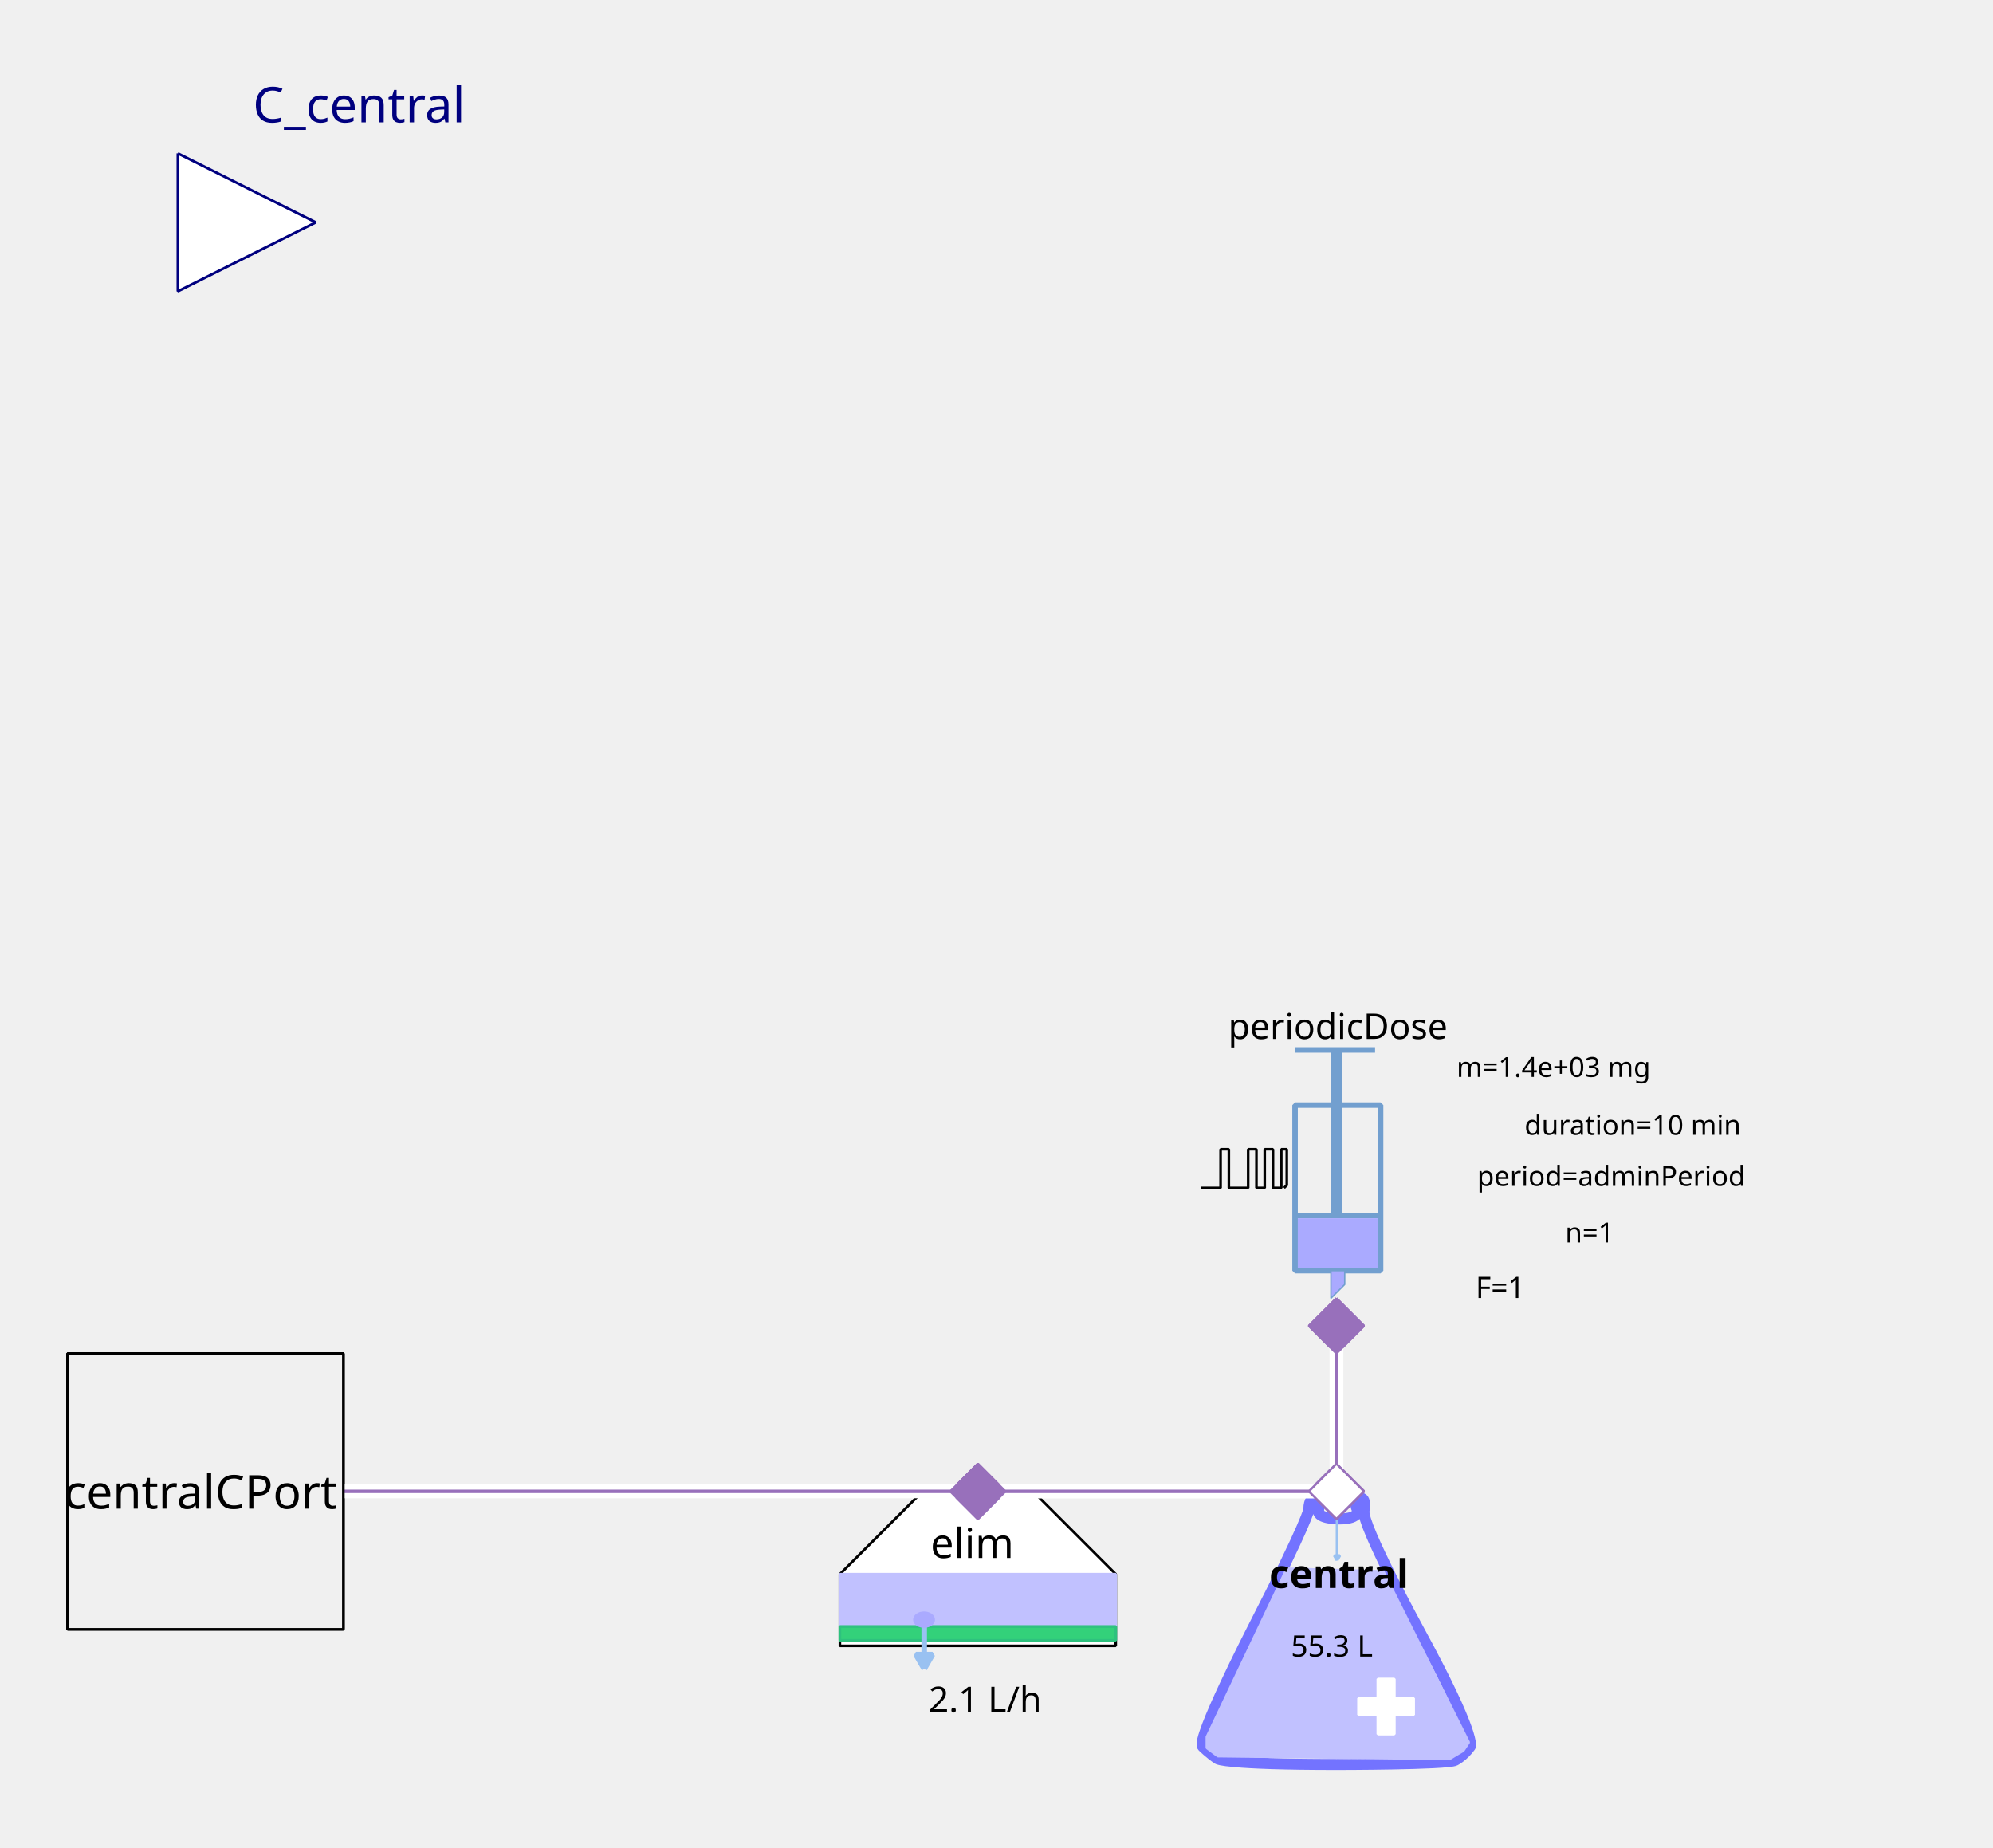
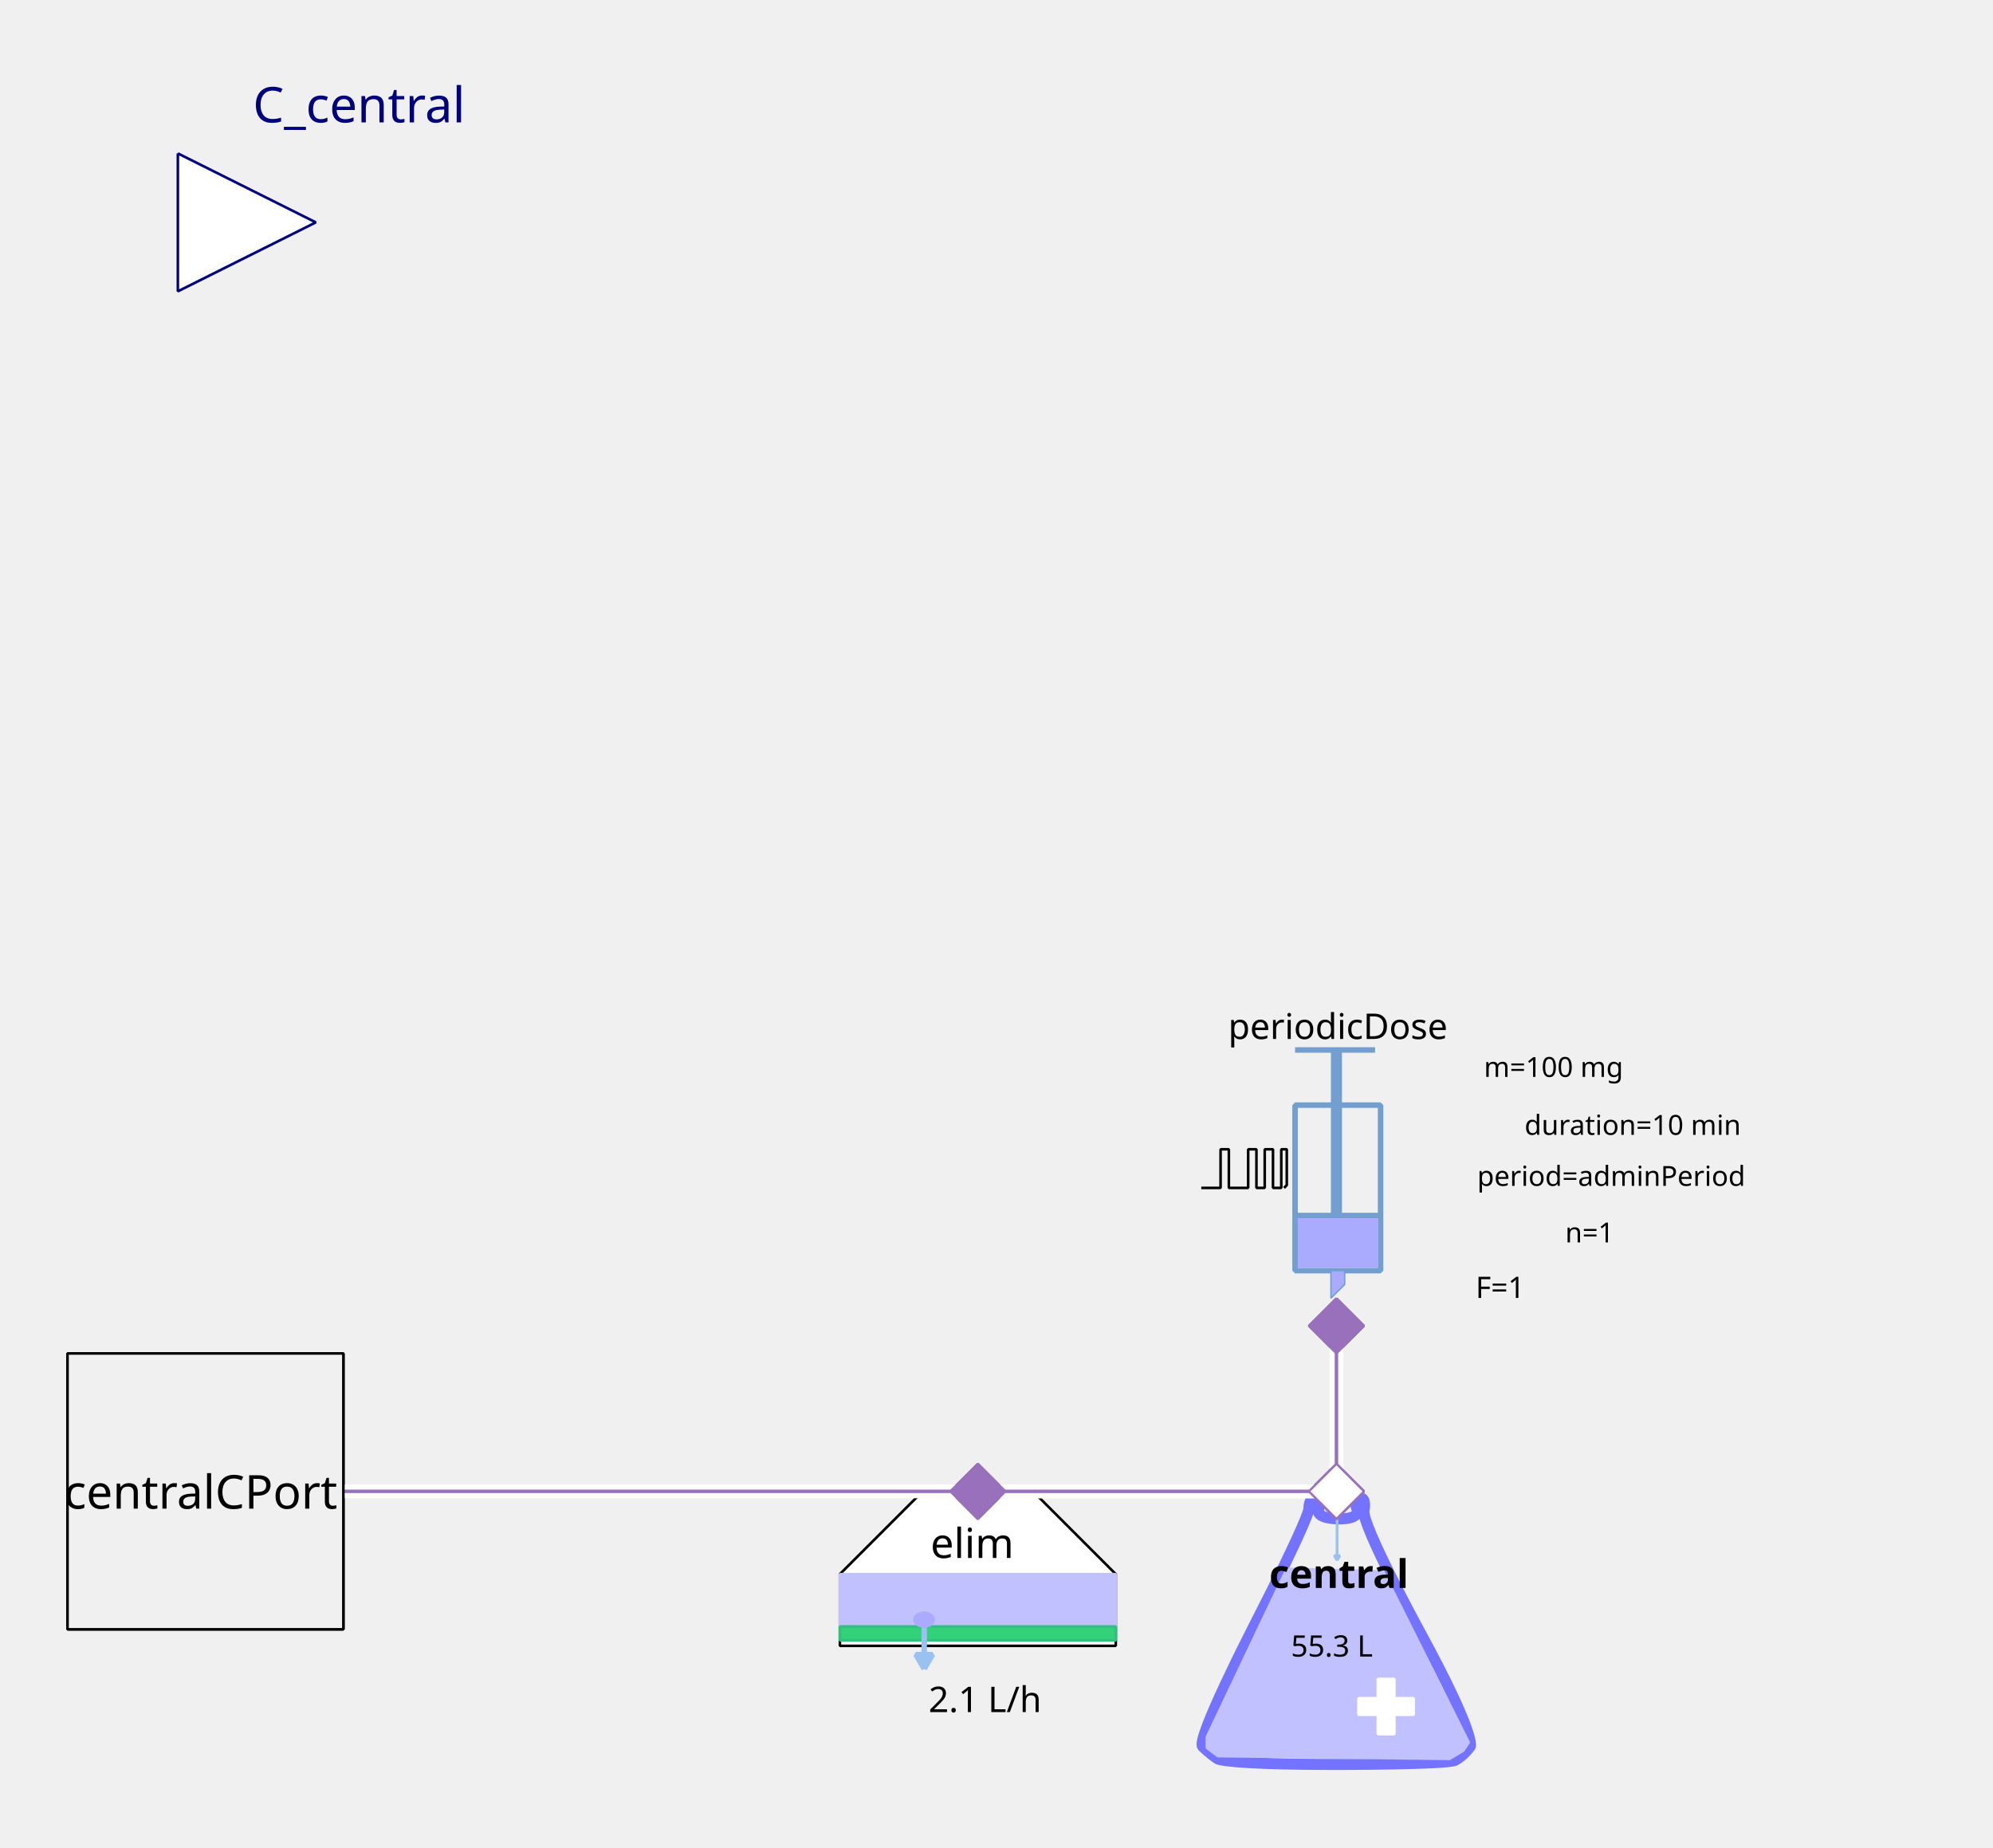
<svg xmlns="http://www.w3.org/2000/svg" width="203.2mm" height="188.383mm" viewBox="0 0 576 534" version="1.2" baseProfile="tiny">
  <defs>
</defs>
  <g fill="none" stroke="black" stroke-width="1" fill-rule="evenodd" stroke-linecap="square" stroke-linejoin="bevel">
    <g fill="none" stroke="#7373ff" stroke-opacity="1" stroke-width="8" stroke-linecap="butt" stroke-linejoin="miter" stroke-miterlimit="1" transform="matrix(0.398625,0,0,-0.398625,385.849,470.862)" font-family="Sans" font-size="10" font-weight="400" font-style="normal">
      <path vector-effect="none" fill-rule="evenodd" d="M-19,87 C-19,87 -19,80 -60,0 C-60,0 -101,-80 -96,-85 C-96,-85 -91,-90 -85,-94 C-85,-94 -79,-98 1,-98 C1,-98 81,-98 87,-95 C87,-95 93,-92 98,-85 C98,-85 103,-78 61,-1 C61,-1 19,76 21,86 C21,86 23,96 18,95 C18,95 13,94 16,87 C16,87 19,80 3,80 C3,80 -13,80 -12,86 C-12,86 -11,92 -12,94 C-12,94 -13,96 -16,95 C-16,95 -19,94 -19,87 " />
    </g>
    <g fill="#c1c1ff" fill-opacity="1" stroke="#c1c1ff" stroke-opacity="1" stroke-width="1.75" stroke-linecap="butt" stroke-linejoin="miter" stroke-miterlimit="1" transform="matrix(0.398625,0,0,-0.398625,385.849,481.227)" font-family="Sans" font-size="10" font-weight="400" font-style="normal">
      <path vector-effect="none" fill-rule="evenodd" d="M-35,70 L-93,-52 L-93,-60 L-85,-66 L83,-68 L93,-62 L97,-56 L35,68 L-35,70" />
    </g>
    <g fill="#ffffff" fill-opacity="1" stroke="#ffffff" stroke-opacity="1" stroke-width="1" stroke-linecap="butt" stroke-linejoin="miter" stroke-miterlimit="1" transform="matrix(0.398625,0,0,0.398625,400.598,493.185)" font-family="Sans" font-size="10" font-weight="400" font-style="normal">
      <rect vector-effect="non-scaling-stroke" x="-6" y="-20" width="12" height="40" />
    </g>
    <g fill="#ffffff" fill-opacity="1" stroke="#ffffff" stroke-opacity="1" stroke-width="1" stroke-linecap="butt" stroke-linejoin="miter" stroke-miterlimit="1" transform="matrix(0,0.398625,-0.398625,0,400.598,493.185)" font-family="Sans" font-size="10" font-weight="400" font-style="normal">
      <rect vector-effect="non-scaling-stroke" x="-6" y="-20" width="12" height="40" />
    </g>
    <g fill="none" stroke="#99c1f1" stroke-opacity="1" stroke-width="2" stroke-linecap="butt" stroke-linejoin="miter" stroke-miterlimit="1" transform="matrix(0.398625,0,0,-0.398625,386.435,444.565)" font-family="Sans" font-size="10" font-weight="400" font-style="normal">
      <path vector-effect="none" fill-rule="evenodd" d="M0,16 L0,-16" />
    </g>
    <g fill="#99c1f1" fill-opacity="1" stroke="#99c1f1" stroke-opacity="1" stroke-width="2" stroke-linecap="butt" stroke-linejoin="miter" stroke-miterlimit="1" transform="matrix(0.398625,0,0,-0.398625,386.435,444.565)" font-family="Sans" font-size="10" font-weight="400" font-style="normal">
      <path vector-effect="none" fill-rule="evenodd" d="M0,-16 L2,-12.536 L-2,-12.536 L0,-16" />
    </g>
    <g fill="none" stroke="#000000" stroke-opacity="1" stroke-width="1" stroke-linecap="butt" stroke-linejoin="miter" stroke-miterlimit="1" transform="matrix(1,0,0,1,386.248,454.917)" font-family="Noto Sans" font-size="11.389" font-weight="700" font-style="normal">
      <text fill="#000000" fill-opacity="1" stroke="none" xml:space="preserve" x="-19.438" y="4" font-family="Noto Sans" font-size="11.389" font-weight="700" font-style="normal">central</text>
    </g>
    <g fill="none" stroke="#000000" stroke-opacity="1" stroke-width="1" stroke-linecap="butt" stroke-linejoin="miter" stroke-miterlimit="1" transform="matrix(1,0,0,1,385.849,475.247)" font-family="Noto Sans" font-size="8.542" font-weight="400" font-style="normal">
      <text fill="#000000" fill-opacity="1" stroke="none" xml:space="preserve" x="-0.918" y="3.5" font-family="Noto Sans" font-size="8.542" font-weight="400" font-style="normal" text-anchor="middle">55.3 L</text>
    </g>
    <g fill="#ffffff" fill-opacity="1" stroke="#9870bb" stroke-opacity="1" stroke-width="8" stroke-linecap="butt" stroke-linejoin="miter" stroke-miterlimit="1" transform="matrix(0.079725,0,0,-0.079725,386.248,431)" font-family="Sans" font-size="10" font-weight="400" font-style="normal">
      <path vector-effect="none" fill-rule="evenodd" d="M-100,0 L0,100 L100,0 L0,-100 L-100,0" />
    </g>
    <g fill="#ffffff" fill-opacity="1" stroke="#000000" stroke-opacity="1" stroke-width="1" stroke-linecap="butt" stroke-linejoin="miter" stroke-miterlimit="1" transform="matrix(0.398625,0,0,-0.398625,282.605,470.862)" font-family="Sans" font-size="10" font-weight="400" font-style="normal">
      <path vector-effect="non-scaling-stroke" fill-rule="evenodd" d="M-40,100 L40,100 L100,40 L100,-12 L80,-12 L-76,-12 L-100,-12 L-100,40 L-100,40 L-40,100" />
    </g>
    <g fill="none" stroke="#000000" stroke-opacity="1" stroke-width="1" stroke-linecap="butt" stroke-linejoin="miter" stroke-miterlimit="1" transform="matrix(1,0,0,1,281.011,445.749)" font-family="Noto Sans" font-size="11.959" font-weight="400" font-style="normal">
      <text fill="#000000" fill-opacity="1" stroke="none" xml:space="preserve" x="-12.078" y="4.5" font-family="Noto Sans" font-size="11.959" font-weight="400" font-style="normal">elim</text>
    </g>
    <g fill="#c1c1ff" fill-opacity="1" stroke="#c1c1ff" stroke-opacity="1" stroke-width="1" stroke-linecap="butt" stroke-linejoin="miter" stroke-miterlimit="1" transform="matrix(0.398625,0,0,0.398625,282.605,462.491)" font-family="Sans" font-size="10" font-weight="400" font-style="normal">
      <rect vector-effect="non-scaling-stroke" x="-100" y="-19" width="200" height="38" />
    </g>
    <g fill="#33d17a" fill-opacity="1" stroke="#2ec27e" stroke-opacity="1" stroke-width="2" stroke-linecap="butt" stroke-linejoin="miter" stroke-miterlimit="1" transform="matrix(0.398625,0,0,0.398625,282.605,472.058)" font-family="Sans" font-size="10" font-weight="400" font-style="normal">
      <rect x="-100" y="-5" width="200" height="10" />
    </g>
    <g fill="none" stroke="#99c1f1" stroke-opacity="1" stroke-width="4" stroke-linecap="butt" stroke-linejoin="miter" stroke-miterlimit="1" transform="matrix(0.398625,0,0,-0.398625,267.108,475.933)" font-family="Sans" font-size="10" font-weight="400" font-style="normal">
      <path vector-effect="none" fill-rule="evenodd" d="M0,16 L0,-16" />
    </g>
    <g fill="#99c1f1" fill-opacity="1" stroke="#99c1f1" stroke-opacity="1" stroke-width="4" stroke-linecap="butt" stroke-linejoin="miter" stroke-miterlimit="1" transform="matrix(0.398625,0,0,-0.398625,267.108,475.933)" font-family="Sans" font-size="10" font-weight="400" font-style="normal">
      <path vector-effect="none" fill-rule="evenodd" d="M0,-16 L6,-5.608 L-6,-5.608 L0,-16" />
    </g>
    <g fill="#aaaaff" fill-opacity="1" stroke="#aaaaff" stroke-opacity="1" stroke-width="1" stroke-linecap="butt" stroke-linejoin="miter" stroke-miterlimit="1" transform="matrix(0.398625,0,0,-0.398625,267.059,468.072)" font-family="Sans" font-size="10" font-weight="400" font-style="normal">
      <path vector-effect="non-scaling-stroke" fill-rule="evenodd" d="M7,0 C7,-2.761 3.866,-5 0,-5 C-3.866,-5 -7,-2.761 -7,0 C-7,2.761 -3.866,5 0,5 C3.866,5 7,2.761 7,0 " />
    </g>
    <g fill="none" stroke="#000000" stroke-opacity="1" stroke-width="1" stroke-linecap="butt" stroke-linejoin="miter" stroke-miterlimit="1" transform="matrix(1,0,0,1,283.801,490.794)" font-family="Noto Sans" font-size="10.25" font-weight="400" font-style="normal">
      <text fill="#000000" fill-opacity="1" stroke="none" xml:space="preserve" x="0.893" y="4" font-family="Noto Sans" font-size="10.25" font-weight="400" font-style="normal" text-anchor="middle">2.1 L/h</text>
    </g>
    <g fill="#9870bb" fill-opacity="1" stroke="#9870bb" stroke-opacity="1" stroke-width="8" stroke-linecap="butt" stroke-linejoin="miter" stroke-miterlimit="1" transform="matrix(0.079725,0,0,-0.079725,282.605,431)" font-family="Sans" font-size="10" font-weight="400" font-style="normal">
      <path vector-effect="none" fill-rule="evenodd" d="M-100,0 L0,100 L100,0 L0,-100 L-100,0" />
    </g>
    <g fill="none" stroke="#729fcf" stroke-opacity="1" stroke-width="4" stroke-linecap="butt" stroke-linejoin="miter" stroke-miterlimit="1" transform="matrix(0.398625,0,0,0.398625,379.072,345.694)" font-family="Sans" font-size="10" font-weight="400" font-style="normal">
      <rect x="-12" y="-66" width="62" height="120" />
    </g>
    <g fill="none" stroke="#729fcf" stroke-opacity="1" stroke-width="8" stroke-linecap="butt" stroke-linejoin="miter" stroke-miterlimit="1" transform="matrix(0.398625,0,0,-0.398625,386.248,311.811)" font-family="Sans" font-size="10" font-weight="400" font-style="normal">
      <path vector-effect="none" fill-rule="evenodd" d="M0,21 L0,-99" />
    </g>
    <g fill="none" stroke="#729fcf" stroke-opacity="1" stroke-width="4" stroke-linecap="butt" stroke-linejoin="miter" stroke-miterlimit="1" transform="matrix(0.398625,0,0,-0.398625,385.849,303.44)" font-family="Sans" font-size="10" font-weight="400" font-style="normal">
      <path vector-effect="none" fill-rule="evenodd" d="M-29,0 L29,0" />
    </g>
    <g fill="none" stroke="#729fcf" stroke-opacity="1" stroke-width="4" stroke-linecap="butt" stroke-linejoin="miter" stroke-miterlimit="1" transform="matrix(0.398625,0,0,-0.398625,386.646,351.275)" font-family="Sans" font-size="10" font-weight="400" font-style="normal">
      <path vector-effect="none" fill-rule="evenodd" d="M-31,0 L31,0" />
    </g>
    <g fill="#aaaaff" fill-opacity="1" stroke="none" transform="matrix(0.398625,0,0,0.398625,386.646,359.248)" font-family="Sans" font-size="10" font-weight="400" font-style="normal">
      <rect vector-effect="non-scaling-stroke" x="-29" y="-18" width="58" height="36" />
    </g>
    <g fill="none" stroke="#000000" stroke-opacity="1" stroke-width="1" stroke-linecap="butt" stroke-linejoin="miter" stroke-miterlimit="1" transform="matrix(1,0,0,1,385.849,296.265)" font-family="Noto Sans" font-size="10.25" font-weight="400" font-style="normal">
      <text fill="#000000" fill-opacity="1" stroke="none" xml:space="preserve" x="-30.891" y="4" font-family="Noto Sans" font-size="10.25" font-weight="400" font-style="normal">periodicDose</text>
    </g>
    <g fill="#aaaaff" fill-opacity="1" stroke="#729fcf" stroke-opacity="1" stroke-width="1" stroke-linecap="butt" stroke-linejoin="miter" stroke-miterlimit="1" transform="matrix(0.398625,0,0,-0.398625,385.45,371.206)" font-family="Sans" font-size="10" font-weight="400" font-style="normal">
      <path vector-effect="none" fill-rule="evenodd" d="M-2,10 L-2,-10 L8,0 L8,10 L-2,10" />
    </g>
    <g fill="none" stroke="#000000" stroke-opacity="1" stroke-width="1" stroke-linecap="butt" stroke-linejoin="miter" stroke-miterlimit="1" transform="matrix(1,0,0,1,489.491,308.224)" font-family="Noto Sans" font-size="8" font-weight="400" font-style="normal">
-       <text fill="#000000" fill-opacity="1" stroke="none" xml:space="preserve" x="-40.495" y="3" font-family="Noto Sans" font-size="8" font-weight="400" font-style="normal" text-anchor="middle">m=1.4e+03 mg</text>
+       <text fill="#000000" fill-opacity="1" stroke="none" xml:space="preserve" x="-40.495" y="3" font-family="Noto Sans" font-size="8" font-weight="400" font-style="normal" text-anchor="middle">m=100 mg</text>
    </g>
    <g fill="none" stroke="#000000" stroke-opacity="1" stroke-width="1" stroke-linecap="butt" stroke-linejoin="miter" stroke-miterlimit="1" transform="matrix(1,0,0,1,491.086,339.715)" font-family="Noto Sans" font-size="8" font-weight="400" font-style="normal">
      <text fill="#000000" fill-opacity="1" stroke="none" xml:space="preserve" x="-64.172" y="3" font-family="Noto Sans" font-size="8" font-weight="400" font-style="normal">period=adminPeriod</text>
    </g>
    <g fill="none" stroke="#000000" stroke-opacity="1" stroke-width="1" stroke-linecap="butt" stroke-linejoin="miter" stroke-miterlimit="1" transform="matrix(1,0,0,1,489.491,324.966)" font-family="Noto Sans" font-size="8" font-weight="400" font-style="normal">
      <text fill="#000000" fill-opacity="1" stroke="none" xml:space="preserve" x="-17.615" y="3" font-family="Noto Sans" font-size="8" font-weight="400" font-style="normal" text-anchor="middle">duration=10 min</text>
    </g>
    <g fill="none" stroke="#000000" stroke-opacity="1" stroke-width="1" stroke-linecap="butt" stroke-linejoin="miter" stroke-miterlimit="1" transform="matrix(1,0,0,1,490.687,356.059)" font-family="Noto Sans" font-size="8" font-weight="400" font-style="normal">
      <text fill="#000000" fill-opacity="1" stroke="none" xml:space="preserve" x="-31.282" y="3" font-family="Noto Sans" font-size="8" font-weight="400" font-style="normal" text-anchor="middle">n=1</text>
    </g>
    <g fill="none" stroke="#000000" stroke-opacity="1" stroke-width="1" stroke-linecap="butt" stroke-linejoin="miter" stroke-miterlimit="1" transform="matrix(1,0,0,1,475.938,371.605)" font-family="Noto Sans" font-size="8.542" font-weight="400" font-style="normal">
      <text fill="#000000" fill-opacity="1" stroke="none" xml:space="preserve" x="-42.353" y="3.5" font-family="Noto Sans" font-size="8.542" font-weight="400" font-style="normal" text-anchor="middle">F=1</text>
    </g>
    <g fill="none" stroke="#000000" stroke-opacity="1" stroke-width="1" stroke-linecap="butt" stroke-linejoin="miter" stroke-miterlimit="1" transform="matrix(0.398625,0,0,-0.398625,359.54,337.804)" font-family="Sans" font-size="10" font-weight="400" font-style="normal">
      <path vector-effect="non-scaling-stroke" fill-rule="evenodd" d="M-31,-13.793 L-17,-13.793 L-17,14.207 L-11,14.207 L-11,-13.793 L3,-13.793 L3,14.207 L9,14.207 L9,-13.793 L15,-13.793 L15,14.207 L21,14.207 L21,-13.793 L27,-13.793 L27,14.207 L31,14.207 L31,-11.793 L29,-13.793" />
    </g>
    <g fill="#9870bb" fill-opacity="1" stroke="#9870bb" stroke-opacity="1" stroke-width="8" stroke-linecap="butt" stroke-linejoin="miter" stroke-miterlimit="1" transform="matrix(0,0.079725,0.079725,0,386.248,383.165)" font-family="Sans" font-size="10" font-weight="400" font-style="normal">
      <path vector-effect="none" fill-rule="evenodd" d="M-100,0 L0,100 L100,0 L0,-100 L-100,0" />
    </g>
    <g fill="#ffffff" fill-opacity="1" stroke="#00007f" stroke-opacity="1" stroke-width="1" stroke-linecap="butt" stroke-linejoin="miter" stroke-miterlimit="1" transform="matrix(0.398625,0,0,-0.398625,91.2651,64.2651)" font-family="Sans" font-size="10" font-weight="400" font-style="normal">
      <path vector-effect="non-scaling-stroke" fill-rule="evenodd" d="M-100,50 L0,0 L-100,-50 L-100,50" />
    </g>
    <g fill="none" stroke="#00007f" stroke-opacity="1" stroke-width="1" stroke-linecap="butt" stroke-linejoin="miter" stroke-miterlimit="1" transform="matrix(1,0,0,1,91.2651,-3.50115)" font-family="Noto Sans" font-size="14.237" font-weight="400" font-style="normal">
      <text fill="#00007f" fill-opacity="1" stroke="none" xml:space="preserve" x="-18.188" y="38.875" font-family="Noto Sans" font-size="14.237" font-weight="400" font-style="normal">C_central</text>
    </g>
    <g fill="#f0f0f0" fill-opacity="1" stroke="#000000" stroke-opacity="1" stroke-width="1" stroke-linecap="butt" stroke-linejoin="miter" stroke-miterlimit="1" transform="matrix(0.398625,0,0,-0.398625,59.3751,431)" font-family="Sans" font-size="10" font-weight="400" font-style="normal">
      <rect vector-effect="non-scaling-stroke" x="-100" y="-100" width="200" height="200" />
    </g>
    <g fill="none" stroke="#000000" stroke-opacity="1" stroke-width="1" stroke-linecap="butt" stroke-linejoin="miter" stroke-miterlimit="1" transform="matrix(1,0,0,1,59.3751,431)" font-family="Noto Sans" font-size="13.513" font-weight="400" font-style="normal">
      <text fill="#000000" fill-opacity="1" stroke="none" xml:space="preserve" x="-40.922" y="5" font-family="Noto Sans" font-size="13.513" font-weight="400" font-style="normal">centralCPort</text>
    </g>
    <g fill="#ffffff" fill-opacity="1" stroke="none" transform="matrix(3.98625,0,0,-3.98625,458,431)" font-family="Sans" font-size="10" font-weight="400" font-style="normal">
      <path vector-effect="none" fill-rule="nonzero" d="M-18,0.5 L-44,0.5 L-44.5,0.5 L-44.5,-0.5 L-44,-0.5 L-18,-0.5 L-17.5,-0.5 L-17.5,0.5 L-18,0.5" />
    </g>
    <g fill="none" stroke="#9870bb" stroke-opacity="1" stroke-width="0.25" stroke-linecap="butt" stroke-linejoin="miter" stroke-miterlimit="1" transform="matrix(3.98625,0,0,-3.98625,458,431)" font-family="Sans" font-size="10" font-weight="400" font-style="normal">
      <path vector-effect="none" fill-rule="evenodd" d="M-18,0 L-44,0" />
    </g>
    <g fill="#9870bb" fill-opacity="1" stroke="#9870bb" stroke-opacity="1" stroke-width="8" stroke-linecap="butt" stroke-linejoin="miter" stroke-miterlimit="1" transform="matrix(0.079725,0,0,-0.079725,282.605,431)" font-family="Sans" font-size="10" font-weight="400" font-style="normal">
      <path vector-effect="none" fill-rule="evenodd" d="M-100,0 L0,100 L100,0 L0,-100 L-100,0" />
    </g>
    <g fill="#ffffff" fill-opacity="1" stroke="#9870bb" stroke-opacity="1" stroke-width="8" stroke-linecap="butt" stroke-linejoin="miter" stroke-miterlimit="1" transform="matrix(0.079725,0,0,-0.079725,386.248,431)" font-family="Sans" font-size="10" font-weight="400" font-style="normal">
      <path vector-effect="none" fill-rule="evenodd" d="M-100,0 L0,100 L100,0 L0,-100 L-100,0" />
    </g>
    <g fill="#ffffff" fill-opacity="1" stroke="none" transform="matrix(3.98625,0,0,-3.98625,458,431)" font-family="Sans" font-size="10" font-weight="400" font-style="normal">
      <path vector-effect="none" fill-rule="nonzero" d="M-18.5,12 L-18.5,0 L-18.5,-0.5 L-17.5,-0.5 L-17.5,0 L-17.5,12 L-17.5,12.5 L-18.5,12.5 L-18.5,12" />
    </g>
    <g fill="none" stroke="#9870bb" stroke-opacity="1" stroke-width="0.25" stroke-linecap="butt" stroke-linejoin="miter" stroke-miterlimit="1" transform="matrix(3.98625,0,0,-3.98625,458,431)" font-family="Sans" font-size="10" font-weight="400" font-style="normal">
      <path vector-effect="none" fill-rule="evenodd" d="M-18,12 L-18,0" />
    </g>
    <g fill="#9870bb" fill-opacity="1" stroke="#9870bb" stroke-opacity="1" stroke-width="8" stroke-linecap="butt" stroke-linejoin="miter" stroke-miterlimit="1" transform="matrix(0,0.079725,0.079725,0,386.248,383.165)" font-family="Sans" font-size="10" font-weight="400" font-style="normal">
      <path vector-effect="none" fill-rule="evenodd" d="M-100,0 L0,100 L100,0 L0,-100 L-100,0" />
    </g>
    <g fill="#ffffff" fill-opacity="1" stroke="#9870bb" stroke-opacity="1" stroke-width="8" stroke-linecap="butt" stroke-linejoin="miter" stroke-miterlimit="1" transform="matrix(0.079725,0,0,-0.079725,386.248,431)" font-family="Sans" font-size="10" font-weight="400" font-style="normal">
      <path vector-effect="none" fill-rule="evenodd" d="M-100,0 L0,100 L100,0 L0,-100 L-100,0" />
    </g>
    <g fill="#ffffff" fill-opacity="1" stroke="none" transform="matrix(3.98625,0,0,-3.98625,458,431)" font-family="Sans" font-size="10" font-weight="400" font-style="normal">
      <path vector-effect="none" fill-rule="nonzero" d="M-18,0.5 L-100,0.5 L-100.5,0.5 L-100.5,-0.5 L-100,-0.5 L-18,-0.5 L-17.5,-0.5 L-17.5,0.5 L-18,0.5" />
    </g>
    <g fill="none" stroke="#9870bb" stroke-opacity="1" stroke-width="0.25" stroke-linecap="butt" stroke-linejoin="miter" stroke-miterlimit="1" transform="matrix(3.98625,0,0,-3.98625,458,431)" font-family="Sans" font-size="10" font-weight="400" font-style="normal">
      <path vector-effect="none" fill-rule="evenodd" d="M-18,0 L-100,0" />
    </g>
    <g fill="#f0f0f0" fill-opacity="1" stroke="#000000" stroke-opacity="1" stroke-width="1" stroke-linecap="butt" stroke-linejoin="miter" stroke-miterlimit="1" transform="matrix(0.398625,0,0,-0.398625,59.3751,431)" font-family="Sans" font-size="10" font-weight="400" font-style="normal">
      <rect vector-effect="non-scaling-stroke" x="-100" y="-100" width="200" height="200" />
    </g>
    <g fill="none" stroke="#000000" stroke-opacity="1" stroke-width="1" stroke-linecap="butt" stroke-linejoin="miter" stroke-miterlimit="1" transform="matrix(1,0,0,1,59.3751,431)" font-family="Noto Sans" font-size="13.513" font-weight="400" font-style="normal">
      <text fill="#000000" fill-opacity="1" stroke="none" xml:space="preserve" x="-40.922" y="5" font-family="Noto Sans" font-size="13.513" font-weight="400" font-style="normal">centralCPort</text>
    </g>
    <g fill="#9870bb" fill-opacity="1" stroke="#9870bb" stroke-opacity="1" stroke-width="8" stroke-linecap="butt" stroke-linejoin="miter" stroke-miterlimit="1" transform="matrix(0.079725,0,0,-0.079725,282.605,431)" font-family="Sans" font-size="10" font-weight="400" font-style="normal">
      <path vector-effect="none" fill-rule="evenodd" d="M-100,0 L0,100 L100,0 L0,-100 L-100,0" />
    </g>
    <g fill="#ffffff" fill-opacity="1" stroke="#9870bb" stroke-opacity="1" stroke-width="8" stroke-linecap="butt" stroke-linejoin="miter" stroke-miterlimit="1" transform="matrix(0.079725,0,0,-0.079725,386.248,431)" font-family="Sans" font-size="10" font-weight="400" font-style="normal">
      <path vector-effect="none" fill-rule="evenodd" d="M-100,0 L0,100 L100,0 L0,-100 L-100,0" />
    </g>
    <g fill="none" stroke="#000000" stroke-opacity="0" stroke-width="2" stroke-linecap="square" stroke-linejoin="bevel" transform="matrix(3.98625,0,0,-3.98625,386.248,470.862)" font-family="Sans" font-size="10" font-weight="400" font-style="normal">
      <polyline fill="none" vector-effect="non-scaling-stroke" points="-1,0 1,0 " />
      <polyline fill="none" vector-effect="non-scaling-stroke" points="0,-1 0,1 " />
    </g>
    <g fill="none" stroke="#000000" stroke-opacity="0" stroke-width="2" stroke-linecap="square" stroke-linejoin="bevel" transform="matrix(3.98625,0,0,-3.98625,282.605,470.862)" font-family="Sans" font-size="10" font-weight="400" font-style="normal">
      <polyline fill="none" vector-effect="non-scaling-stroke" points="-1,0 1,0 " />
      <polyline fill="none" vector-effect="non-scaling-stroke" points="0,-1 0,1 " />
    </g>
    <g fill="none" stroke="#000000" stroke-opacity="0" stroke-width="2" stroke-linecap="square" stroke-linejoin="bevel" transform="matrix(3.98625,0,0,-3.98625,386.248,343.303)" font-family="Sans" font-size="10" font-weight="400" font-style="normal">
      <polyline fill="none" vector-effect="non-scaling-stroke" points="-1,0 1,0 " />
      <polyline fill="none" vector-effect="non-scaling-stroke" points="0,-1 0,1 " />
    </g>
    <g fill="none" stroke="#000000" stroke-opacity="0" stroke-width="2" stroke-linecap="square" stroke-linejoin="bevel" transform="matrix(3.98625,0,0,-3.98625,91.2651,64.2651)" font-family="Sans" font-size="10" font-weight="400" font-style="normal">
      <polyline fill="none" vector-effect="non-scaling-stroke" points="-1,0 1,0 " />
      <polyline fill="none" vector-effect="non-scaling-stroke" points="0,-1 0,1 " />
    </g>
    <g fill="none" stroke="#000000" stroke-opacity="0" stroke-width="2" stroke-linecap="square" stroke-linejoin="bevel" transform="matrix(3.98625,0,0,-3.98625,59.3751,431)" font-family="Sans" font-size="10" font-weight="400" font-style="normal">
      <polyline fill="none" vector-effect="non-scaling-stroke" points="-1,0 1,0 " />
      <polyline fill="none" vector-effect="non-scaling-stroke" points="0,-1 0,1 " />
    </g>
  </g>
</svg>
